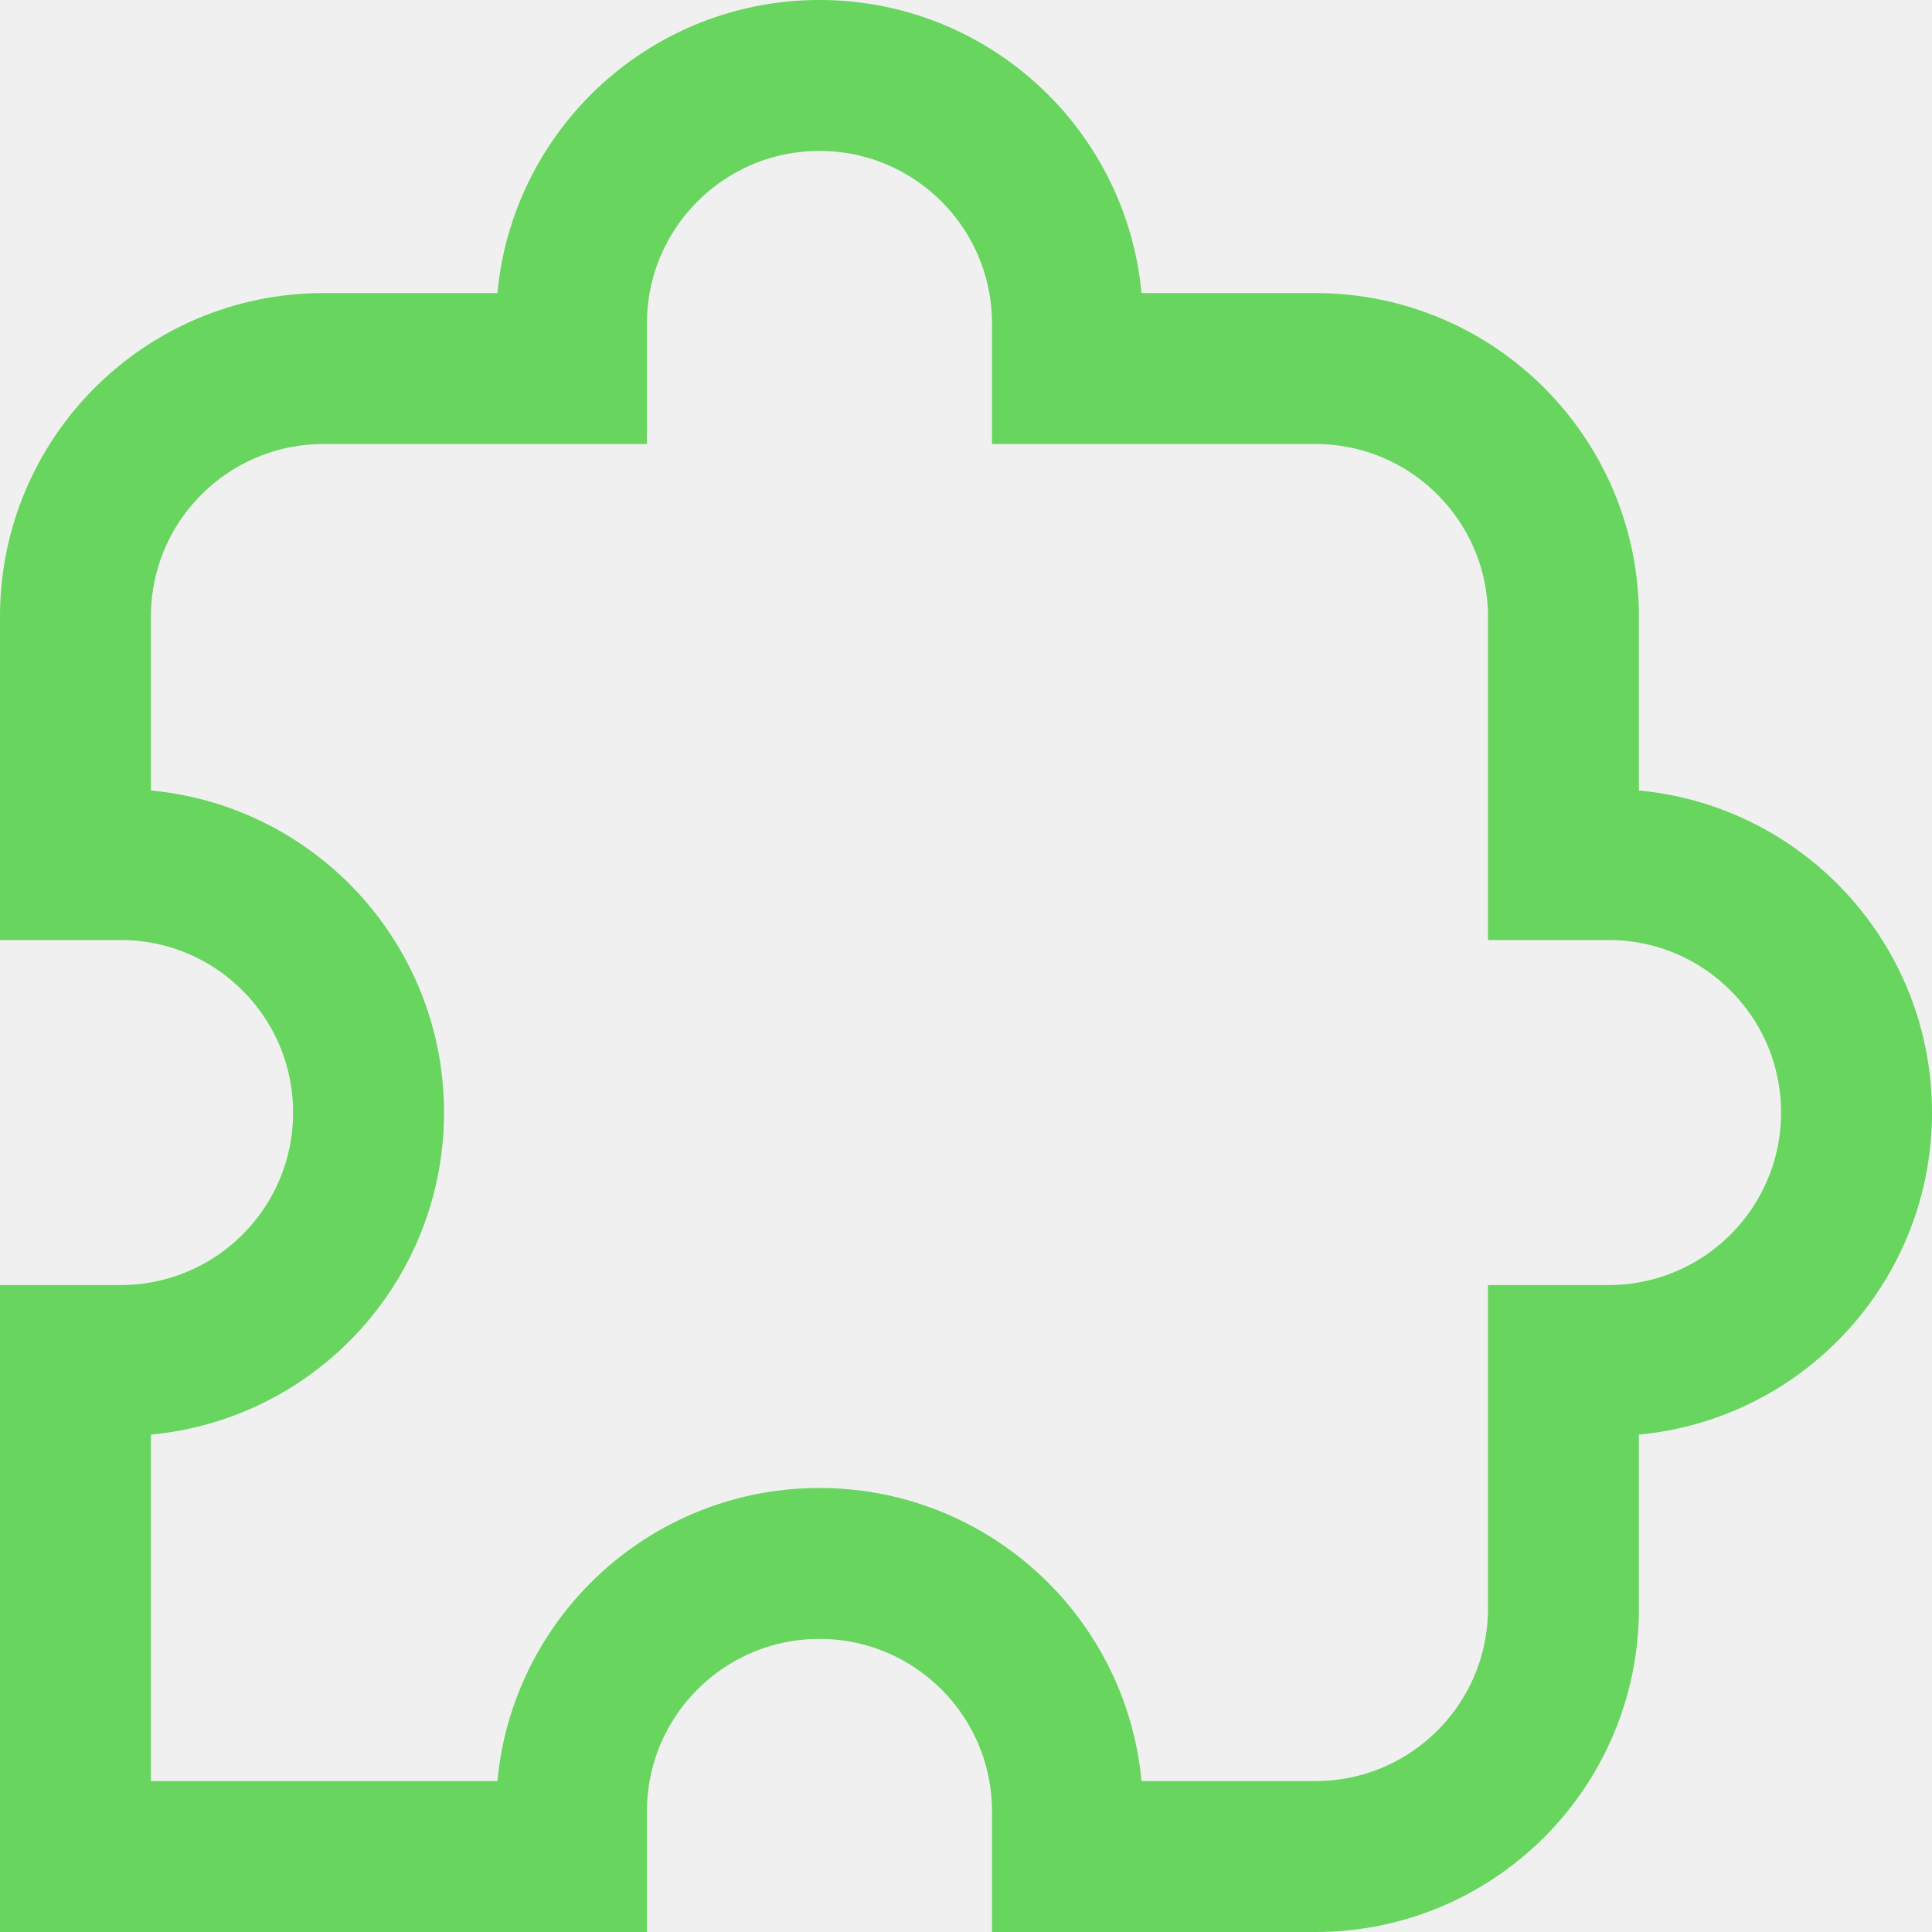
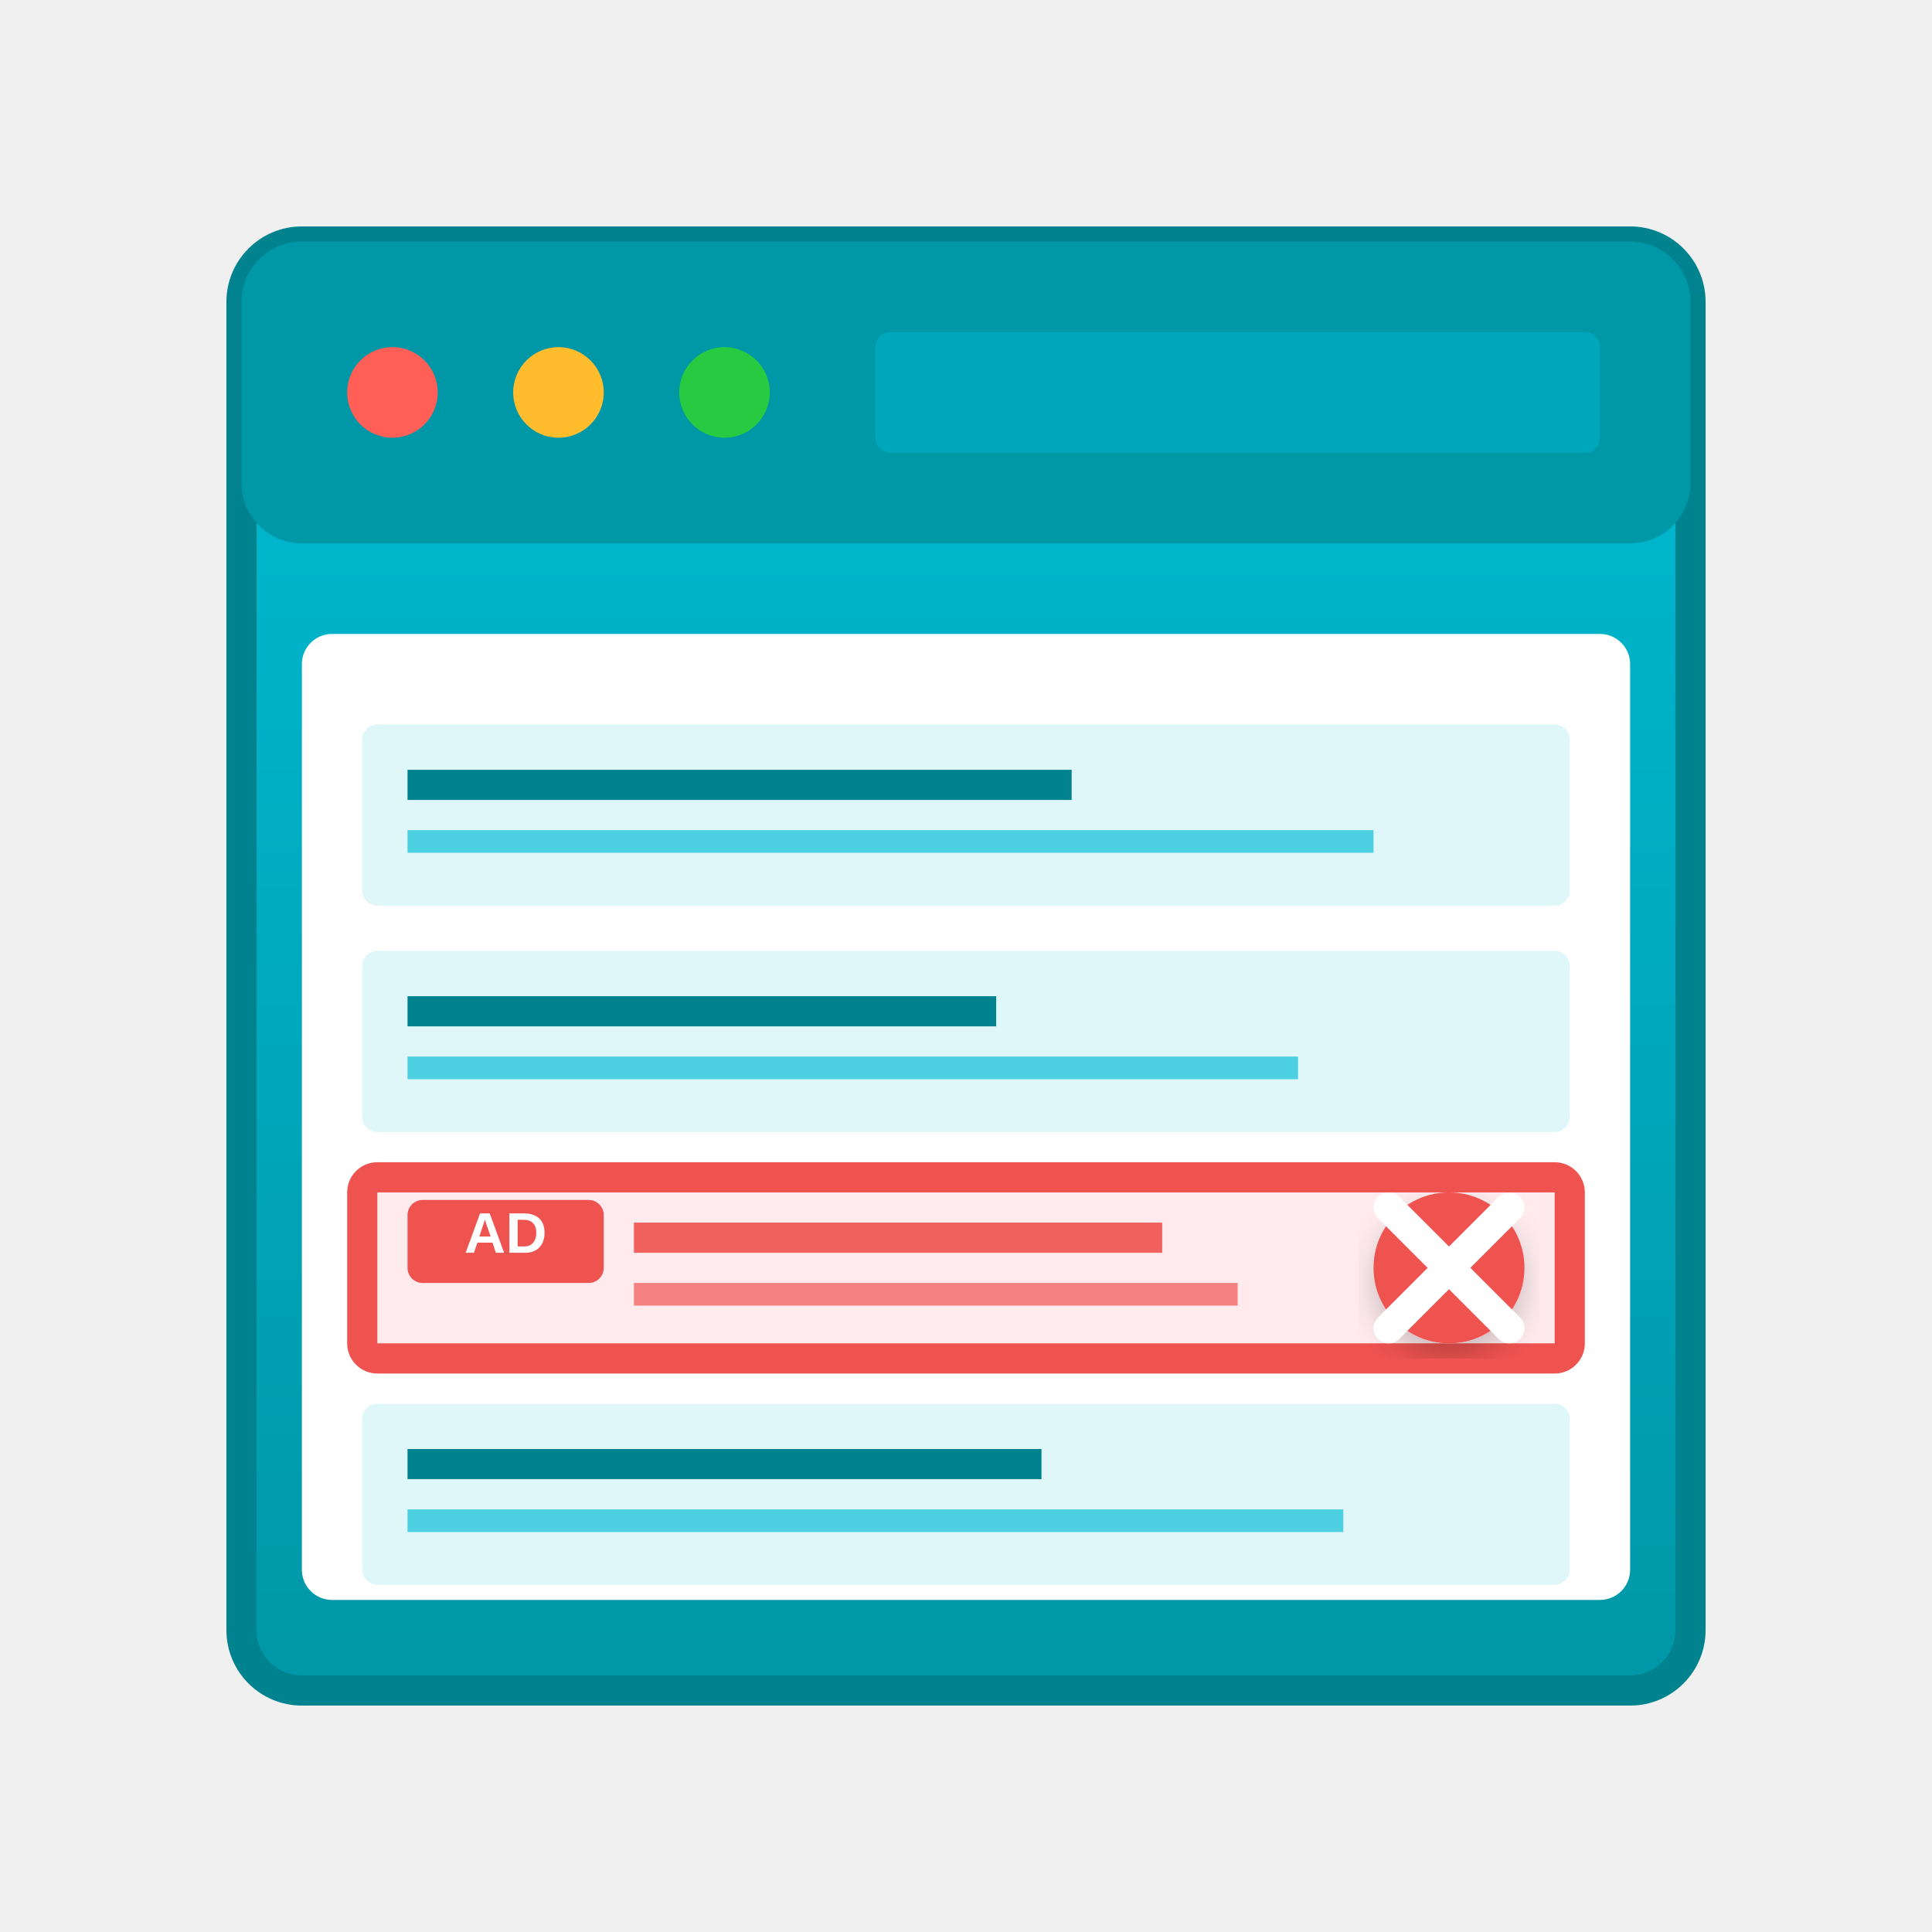
- <svg xmlns="http://www.w3.org/2000/svg" width="72" height="72" viewBox="0 0 72 72" fill="none">
-   <g clip-path="url(#clip0_305_516)">
-     <g clip-path="url(#clip1_305_516)">
-       <path d="M49.023 69.188C54.127 69.188 58.265 65.05 58.265 59.945V50.703H59.945C65.05 50.703 69.188 46.566 69.188 41.461C69.188 36.357 65.05 32.219 59.945 32.219H58.265V22.977C58.265 17.873 54.127 13.735 49.023 13.735H39.781V12.055C39.781 6.95 35.643 2.812 30.539 2.812C25.434 2.812 21.297 6.95 21.297 12.055V13.735H12.055C6.95 13.735 2.812 17.873 2.812 22.977V32.219H4.493C9.597 32.219 13.735 36.357 13.735 41.461C13.735 46.566 9.597 50.703 4.493 50.703H2.812V69.188H21.297V67.507C21.297 62.403 25.434 58.265 30.539 58.265C35.643 58.265 39.781 62.403 39.781 67.507V69.188H49.023Z" stroke="#67D55E" stroke-width="5.625" />
-     </g>
-   </g>
+ <svg xmlns="http://www.w3.org/2000/svg" width="128" height="128" viewBox="0 0 128 128" fill="none">
  <defs>
-     <clipPath id="clip0_305_516">
-       <rect width="72" height="72" fill="white" />
-     </clipPath>
-     <clipPath id="clip1_305_516">
-       <rect width="72" height="72" fill="white" />
-     </clipPath>
+     <linearGradient id="browserGrad5" x1="0%" y1="0%" x2="0%" y2="100%">
+       <stop offset="0%" style="stop-color:#00BCD4;stop-opacity:1" />
+       <stop offset="100%" style="stop-color:#0097A7;stop-opacity:1" />
+     </linearGradient>
+     <filter id="shadow5">
+       <feDropShadow dx="0" dy="1" stdDeviation="1" flood-opacity="0.2" />
+     </filter>
  </defs>
+   <rect x="16" y="16" width="96" height="96" rx="4" fill="url(#browserGrad5)" stroke="#00838F" stroke-width="2" />
+   <rect x="16" y="16" width="96" height="20" rx="4" fill="#0097A7" />
+   <circle cx="26" cy="26" r="3" fill="#FF5F57" />
+   <circle cx="37" cy="26" r="3" fill="#FFBD2E" />
+   <circle cx="48" cy="26" r="3" fill="#28CA42" />
+   <rect x="58" y="22" width="48" height="8" rx="1" fill="#00BCD4" opacity="0.4" />
+   <rect x="20" y="42" width="88" height="64" rx="2" fill="white" />
+   <rect x="24" y="48" width="80" height="12" rx="1" fill="#E0F7FA" />
+   <rect x="27" y="51" width="44" height="2" fill="#00838F" />
+   <rect x="27" y="55" width="64" height="1.5" fill="#4DD0E1" />
+   <rect x="24" y="63" width="80" height="12" rx="1" fill="#E0F7FA" />
+   <rect x="27" y="66" width="39" height="2" fill="#00838F" />
+   <rect x="27" y="70" width="59" height="1.5" fill="#4DD0E1" />
+   <rect x="24" y="78" width="80" height="12" rx="1" fill="#FFEBEE" stroke="#EF5350" stroke-width="2" />
+   <rect x="27" y="79.5" width="13" height="5.5" rx="1" fill="#EF5350" />
+   <text x="33.5" y="83" font-family="Arial, sans-serif" font-size="3.8" font-weight="bold" fill="white" text-anchor="middle">AD</text>
+   <rect x="42" y="81" width="35" height="2" fill="#EF5350" opacity="0.9" />
+   <rect x="42" y="85" width="40" height="1.5" fill="#EF5350" opacity="0.7" />
+   <circle cx="96" cy="84" r="5" fill="#EF5350" filter="url(#shadow5)" />
+   <path d="M92 80L100 88M100 80L92 88" stroke="white" stroke-width="2" stroke-linecap="round" />
+   <rect x="24" y="93" width="80" height="12" rx="1" fill="#E0F7FA" />
+   <rect x="27" y="96" width="42" height="2" fill="#00838F" />
+   <rect x="27" y="100" width="62" height="1.5" fill="#4DD0E1" />
</svg>
